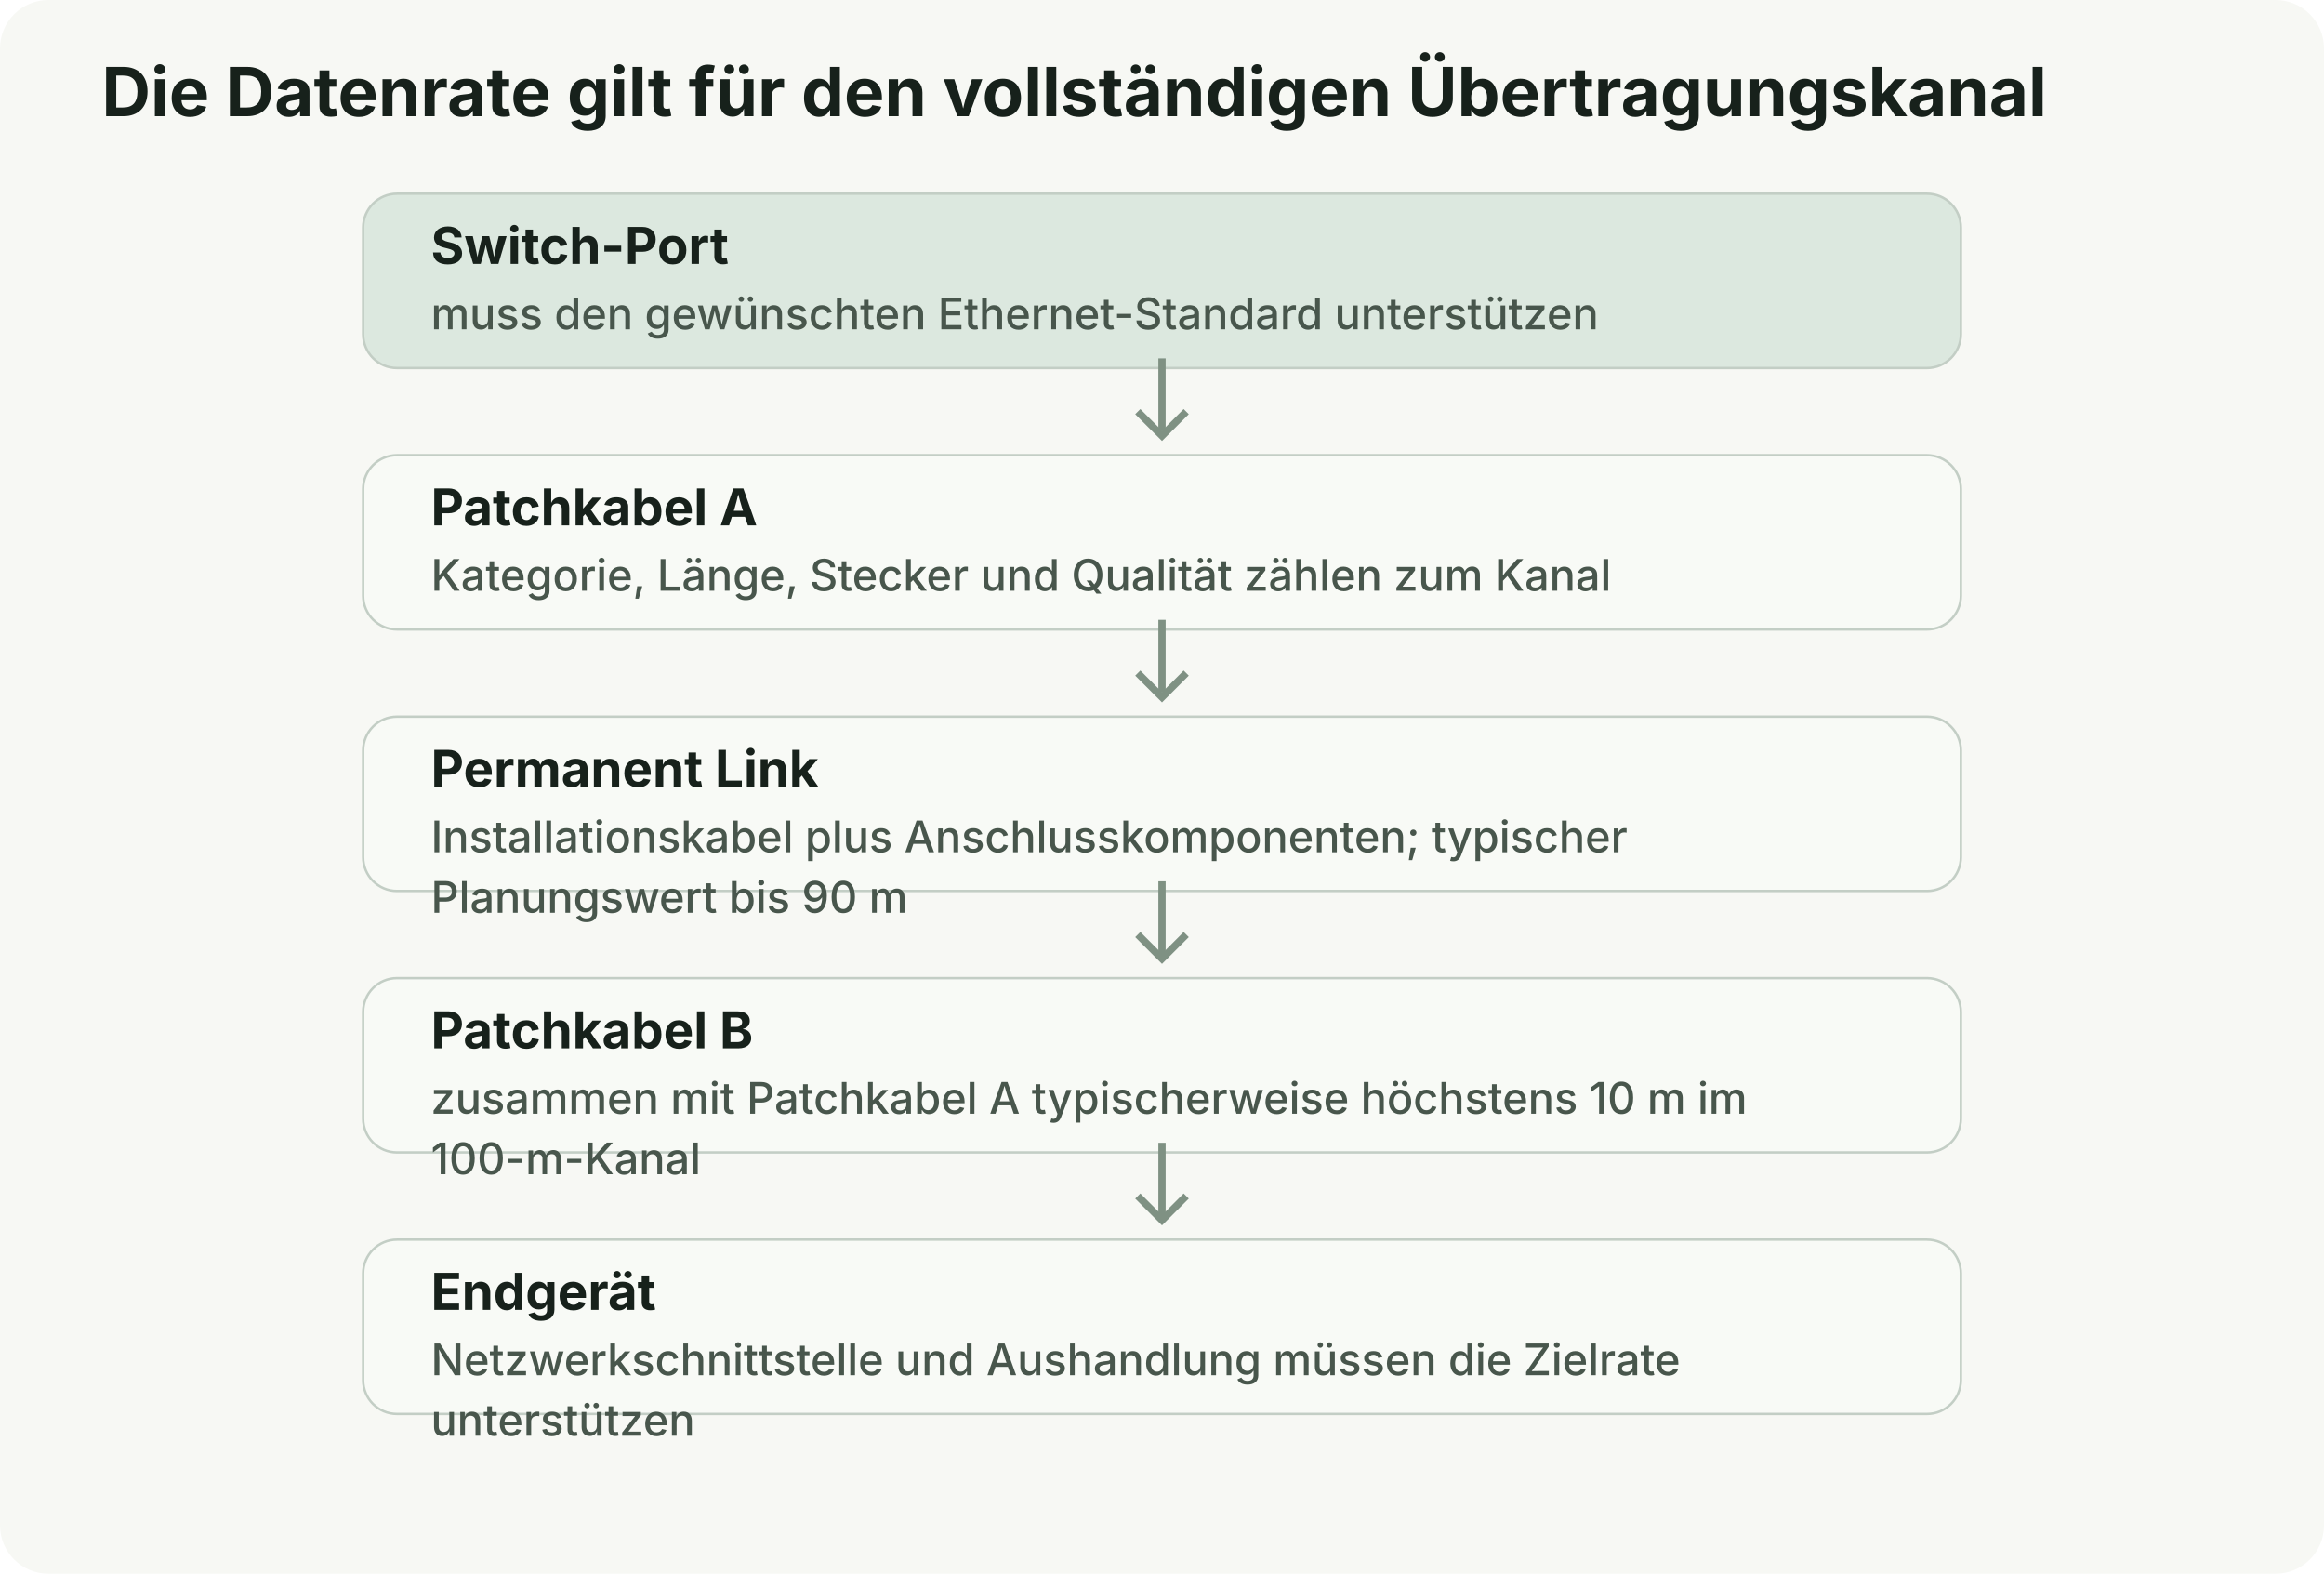
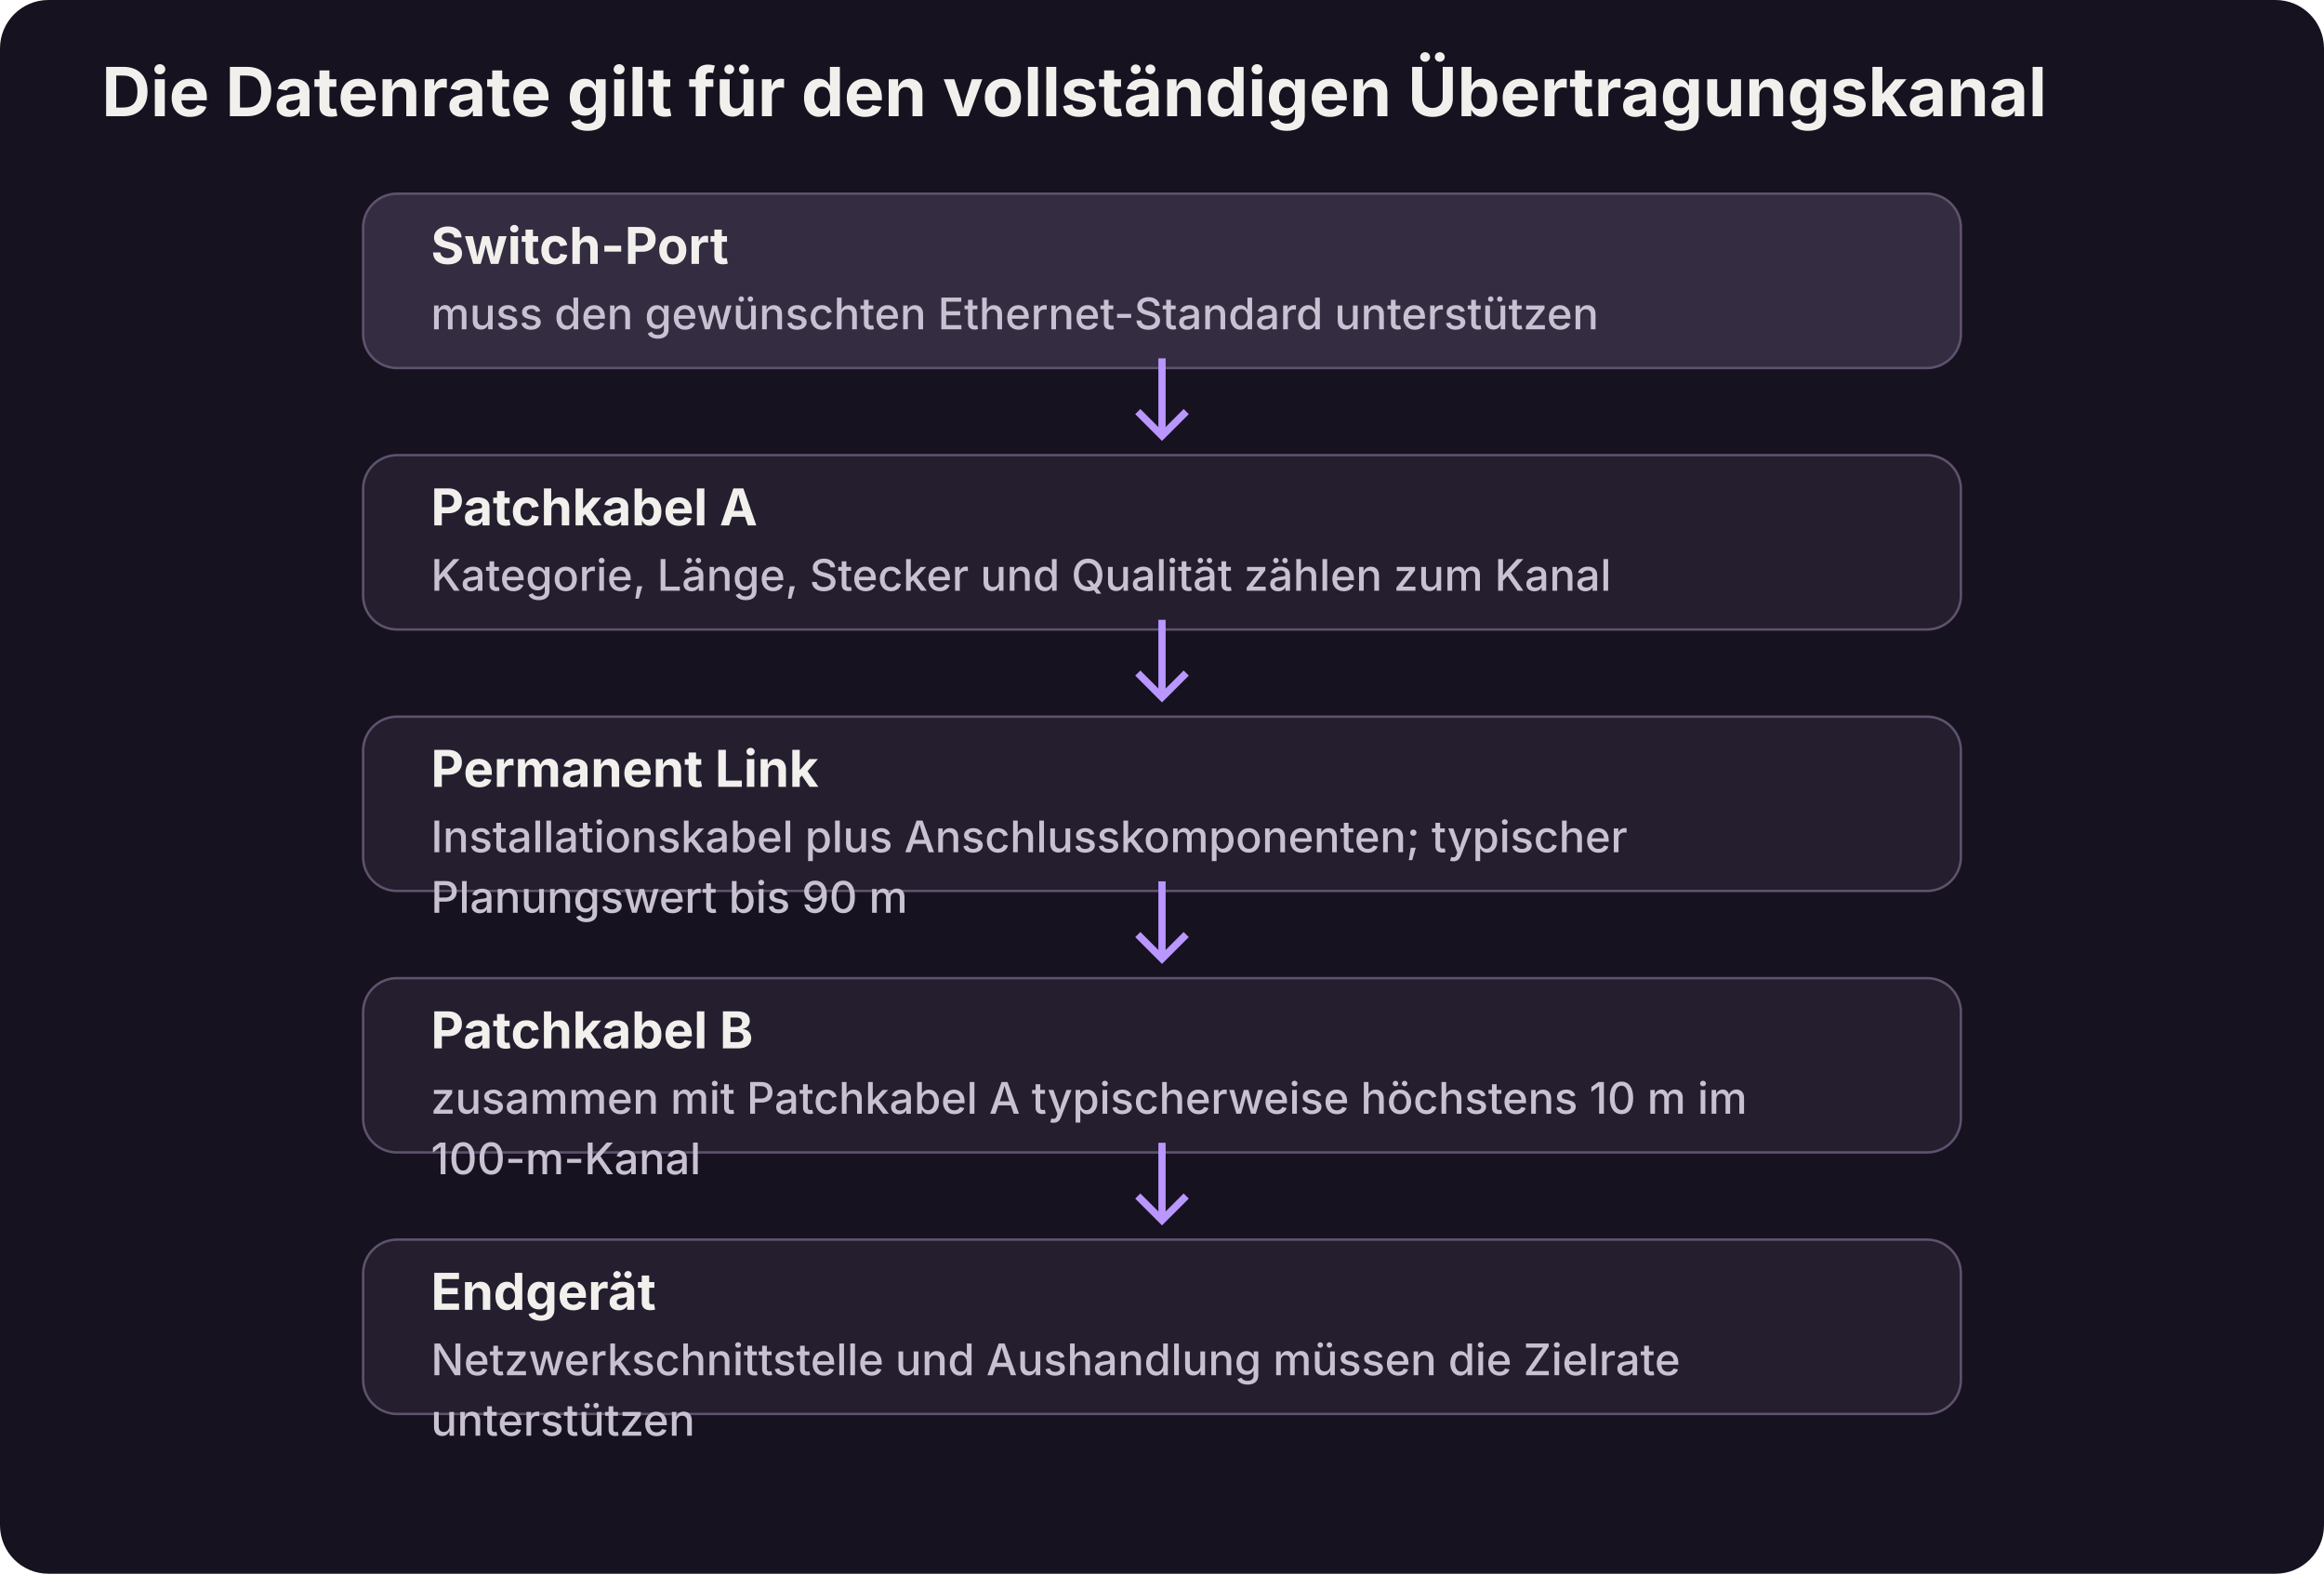
- <svg xmlns="http://www.w3.org/2000/svg" width="960" height="650" viewBox="0 0 960 650" role="img" aria-labelledby="title desc">
-   <rect width="100%" height="100%" rx="20" fill="#f7f8f4" />
-   <text x="42" y="48" text-anchor="start" font-family="Inter, Arial, sans-serif" font-size="28" font-weight="700" fill="#17211b">
+ <svg xmlns="http://www.w3.org/2000/svg" class="learning-diagram diagram-flow" width="960" height="650" viewBox="0 0 960 650" role="img" aria-labelledby="diagram-channel-components-title diagram-channel-components-desc">
+   <rect class="diagram-canvas" width="100%" height="100%" rx="20" fill="var(--diagram-canvas, #17121f)" />
+   <text class="diagram-title" x="42" y="48" text-anchor="start" font-family="Inter, Arial, sans-serif" font-size="28" font-weight="700" fill="var(--diagram-text, #f1f0ec)">
    <tspan x="42" dy="0">Die Datenrate gilt für den vollständigen Übertragungskanal</tspan>
  </text>
  <g>
-     <rect x="150" y="80" width="660" height="72" rx="14" fill="#dce8df" stroke="#c3cec5" />
-     <text x="178" y="109" text-anchor="start" font-family="Inter, Arial, sans-serif" font-size="21" font-weight="700" fill="#17211b">
+     <rect class="diagram-row" x="150" y="80" width="660" height="72" rx="14" fill="var(--diagram-key, #342c40)" stroke="var(--diagram-border, #5f526e)" />
+     <text x="178" y="109" text-anchor="start" font-family="Inter, Arial, sans-serif" font-size="21" font-weight="700" fill="var(--diagram-text, #f1f0ec)">
      <tspan x="178" dy="0">Switch-Port</tspan>
    </text>
-     <text x="178" y="136" text-anchor="start" font-family="Inter, Arial, sans-serif" font-size="18" font-weight="500" fill="#48564c">
+     <text x="178" y="136" text-anchor="start" font-family="Inter, Arial, sans-serif" font-size="18" font-weight="500" fill="var(--diagram-muted, #c8c1d2)">
      <tspan x="178" dy="0">muss den gewünschten Ethernet-Standard unterstützen</tspan>
    </text>
-     <path d="M480 148v30" stroke="#7f9183" stroke-width="3" />
-     <path d="m470 170 10 10 10-10" fill="none" stroke="#7f9183" stroke-width="3" />
+     <path d="M480 148v30" stroke="var(--diagram-line, #b997ff)" stroke-width="3" />
+     <path d="m470 170 10 10 10-10" fill="none" stroke="var(--diagram-line, #b997ff)" stroke-width="3" />
  </g>
  <g>
-     <rect x="150" y="188" width="660" height="72" rx="14" fill="#f8faf6" stroke="#c3cec5" />
-     <text x="178" y="217" text-anchor="start" font-family="Inter, Arial, sans-serif" font-size="21" font-weight="700" fill="#17211b">
+     <rect class="diagram-row" x="150" y="188" width="660" height="72" rx="14" fill="var(--diagram-surface, #241e2e)" stroke="var(--diagram-border, #5f526e)" />
+     <text x="178" y="217" text-anchor="start" font-family="Inter, Arial, sans-serif" font-size="21" font-weight="700" fill="var(--diagram-text, #f1f0ec)">
      <tspan x="178" dy="0">Patchkabel A</tspan>
    </text>
-     <text x="178" y="244" text-anchor="start" font-family="Inter, Arial, sans-serif" font-size="18" font-weight="500" fill="#48564c">
+     <text x="178" y="244" text-anchor="start" font-family="Inter, Arial, sans-serif" font-size="18" font-weight="500" fill="var(--diagram-muted, #c8c1d2)">
      <tspan x="178" dy="0">Kategorie, Länge, Stecker und Qualität zählen zum Kanal</tspan>
    </text>
-     <path d="M480 256v30" stroke="#7f9183" stroke-width="3" />
-     <path d="m470 278 10 10 10-10" fill="none" stroke="#7f9183" stroke-width="3" />
+     <path d="M480 256v30" stroke="var(--diagram-line, #b997ff)" stroke-width="3" />
+     <path d="m470 278 10 10 10-10" fill="none" stroke="var(--diagram-line, #b997ff)" stroke-width="3" />
  </g>
  <g>
-     <rect x="150" y="296" width="660" height="72" rx="14" fill="#f8faf6" stroke="#c3cec5" />
-     <text x="178" y="325" text-anchor="start" font-family="Inter, Arial, sans-serif" font-size="21" font-weight="700" fill="#17211b">
+     <rect class="diagram-row" x="150" y="296" width="660" height="72" rx="14" fill="var(--diagram-surface, #241e2e)" stroke="var(--diagram-border, #5f526e)" />
+     <text x="178" y="325" text-anchor="start" font-family="Inter, Arial, sans-serif" font-size="21" font-weight="700" fill="var(--diagram-text, #f1f0ec)">
      <tspan x="178" dy="0">Permanent Link</tspan>
    </text>
-     <text x="178" y="352" text-anchor="start" font-family="Inter, Arial, sans-serif" font-size="18" font-weight="500" fill="#48564c">
+     <text x="178" y="352" text-anchor="start" font-family="Inter, Arial, sans-serif" font-size="18" font-weight="500" fill="var(--diagram-muted, #c8c1d2)">
      <tspan x="178" dy="0">Installationskabel plus Anschlusskomponenten; typischer</tspan>
      <tspan x="178" dy="25">Planungswert bis 90 m</tspan>
    </text>
-     <path d="M480 364v30" stroke="#7f9183" stroke-width="3" />
-     <path d="m470 386 10 10 10-10" fill="none" stroke="#7f9183" stroke-width="3" />
+     <path d="M480 364v30" stroke="var(--diagram-line, #b997ff)" stroke-width="3" />
+     <path d="m470 386 10 10 10-10" fill="none" stroke="var(--diagram-line, #b997ff)" stroke-width="3" />
  </g>
  <g>
-     <rect x="150" y="404" width="660" height="72" rx="14" fill="#f8faf6" stroke="#c3cec5" />
-     <text x="178" y="433" text-anchor="start" font-family="Inter, Arial, sans-serif" font-size="21" font-weight="700" fill="#17211b">
+     <rect class="diagram-row" x="150" y="404" width="660" height="72" rx="14" fill="var(--diagram-surface, #241e2e)" stroke="var(--diagram-border, #5f526e)" />
+     <text x="178" y="433" text-anchor="start" font-family="Inter, Arial, sans-serif" font-size="21" font-weight="700" fill="var(--diagram-text, #f1f0ec)">
      <tspan x="178" dy="0">Patchkabel B</tspan>
    </text>
-     <text x="178" y="460" text-anchor="start" font-family="Inter, Arial, sans-serif" font-size="18" font-weight="500" fill="#48564c">
+     <text x="178" y="460" text-anchor="start" font-family="Inter, Arial, sans-serif" font-size="18" font-weight="500" fill="var(--diagram-muted, #c8c1d2)">
      <tspan x="178" dy="0">zusammen mit Patchkabel A typischerweise höchstens 10 m im</tspan>
      <tspan x="178" dy="25">100-m-Kanal</tspan>
    </text>
-     <path d="M480 472v30" stroke="#7f9183" stroke-width="3" />
-     <path d="m470 494 10 10 10-10" fill="none" stroke="#7f9183" stroke-width="3" />
+     <path d="M480 472v30" stroke="var(--diagram-line, #b997ff)" stroke-width="3" />
+     <path d="m470 494 10 10 10-10" fill="none" stroke="var(--diagram-line, #b997ff)" stroke-width="3" />
  </g>
  <g>
-     <rect x="150" y="512" width="660" height="72" rx="14" fill="#f8faf6" stroke="#c3cec5" />
-     <text x="178" y="541" text-anchor="start" font-family="Inter, Arial, sans-serif" font-size="21" font-weight="700" fill="#17211b">
+     <rect class="diagram-row" x="150" y="512" width="660" height="72" rx="14" fill="var(--diagram-surface, #241e2e)" stroke="var(--diagram-border, #5f526e)" />
+     <text x="178" y="541" text-anchor="start" font-family="Inter, Arial, sans-serif" font-size="21" font-weight="700" fill="var(--diagram-text, #f1f0ec)">
      <tspan x="178" dy="0">Endgerät</tspan>
    </text>
-     <text x="178" y="568" text-anchor="start" font-family="Inter, Arial, sans-serif" font-size="18" font-weight="500" fill="#48564c">
+     <text x="178" y="568" text-anchor="start" font-family="Inter, Arial, sans-serif" font-size="18" font-weight="500" fill="var(--diagram-muted, #c8c1d2)">
      <tspan x="178" dy="0">Netzwerkschnittstelle und Aushandlung müssen die Zielrate</tspan>
      <tspan x="178" dy="25">unterstützen</tspan>
    </text>
  </g>
</svg>
